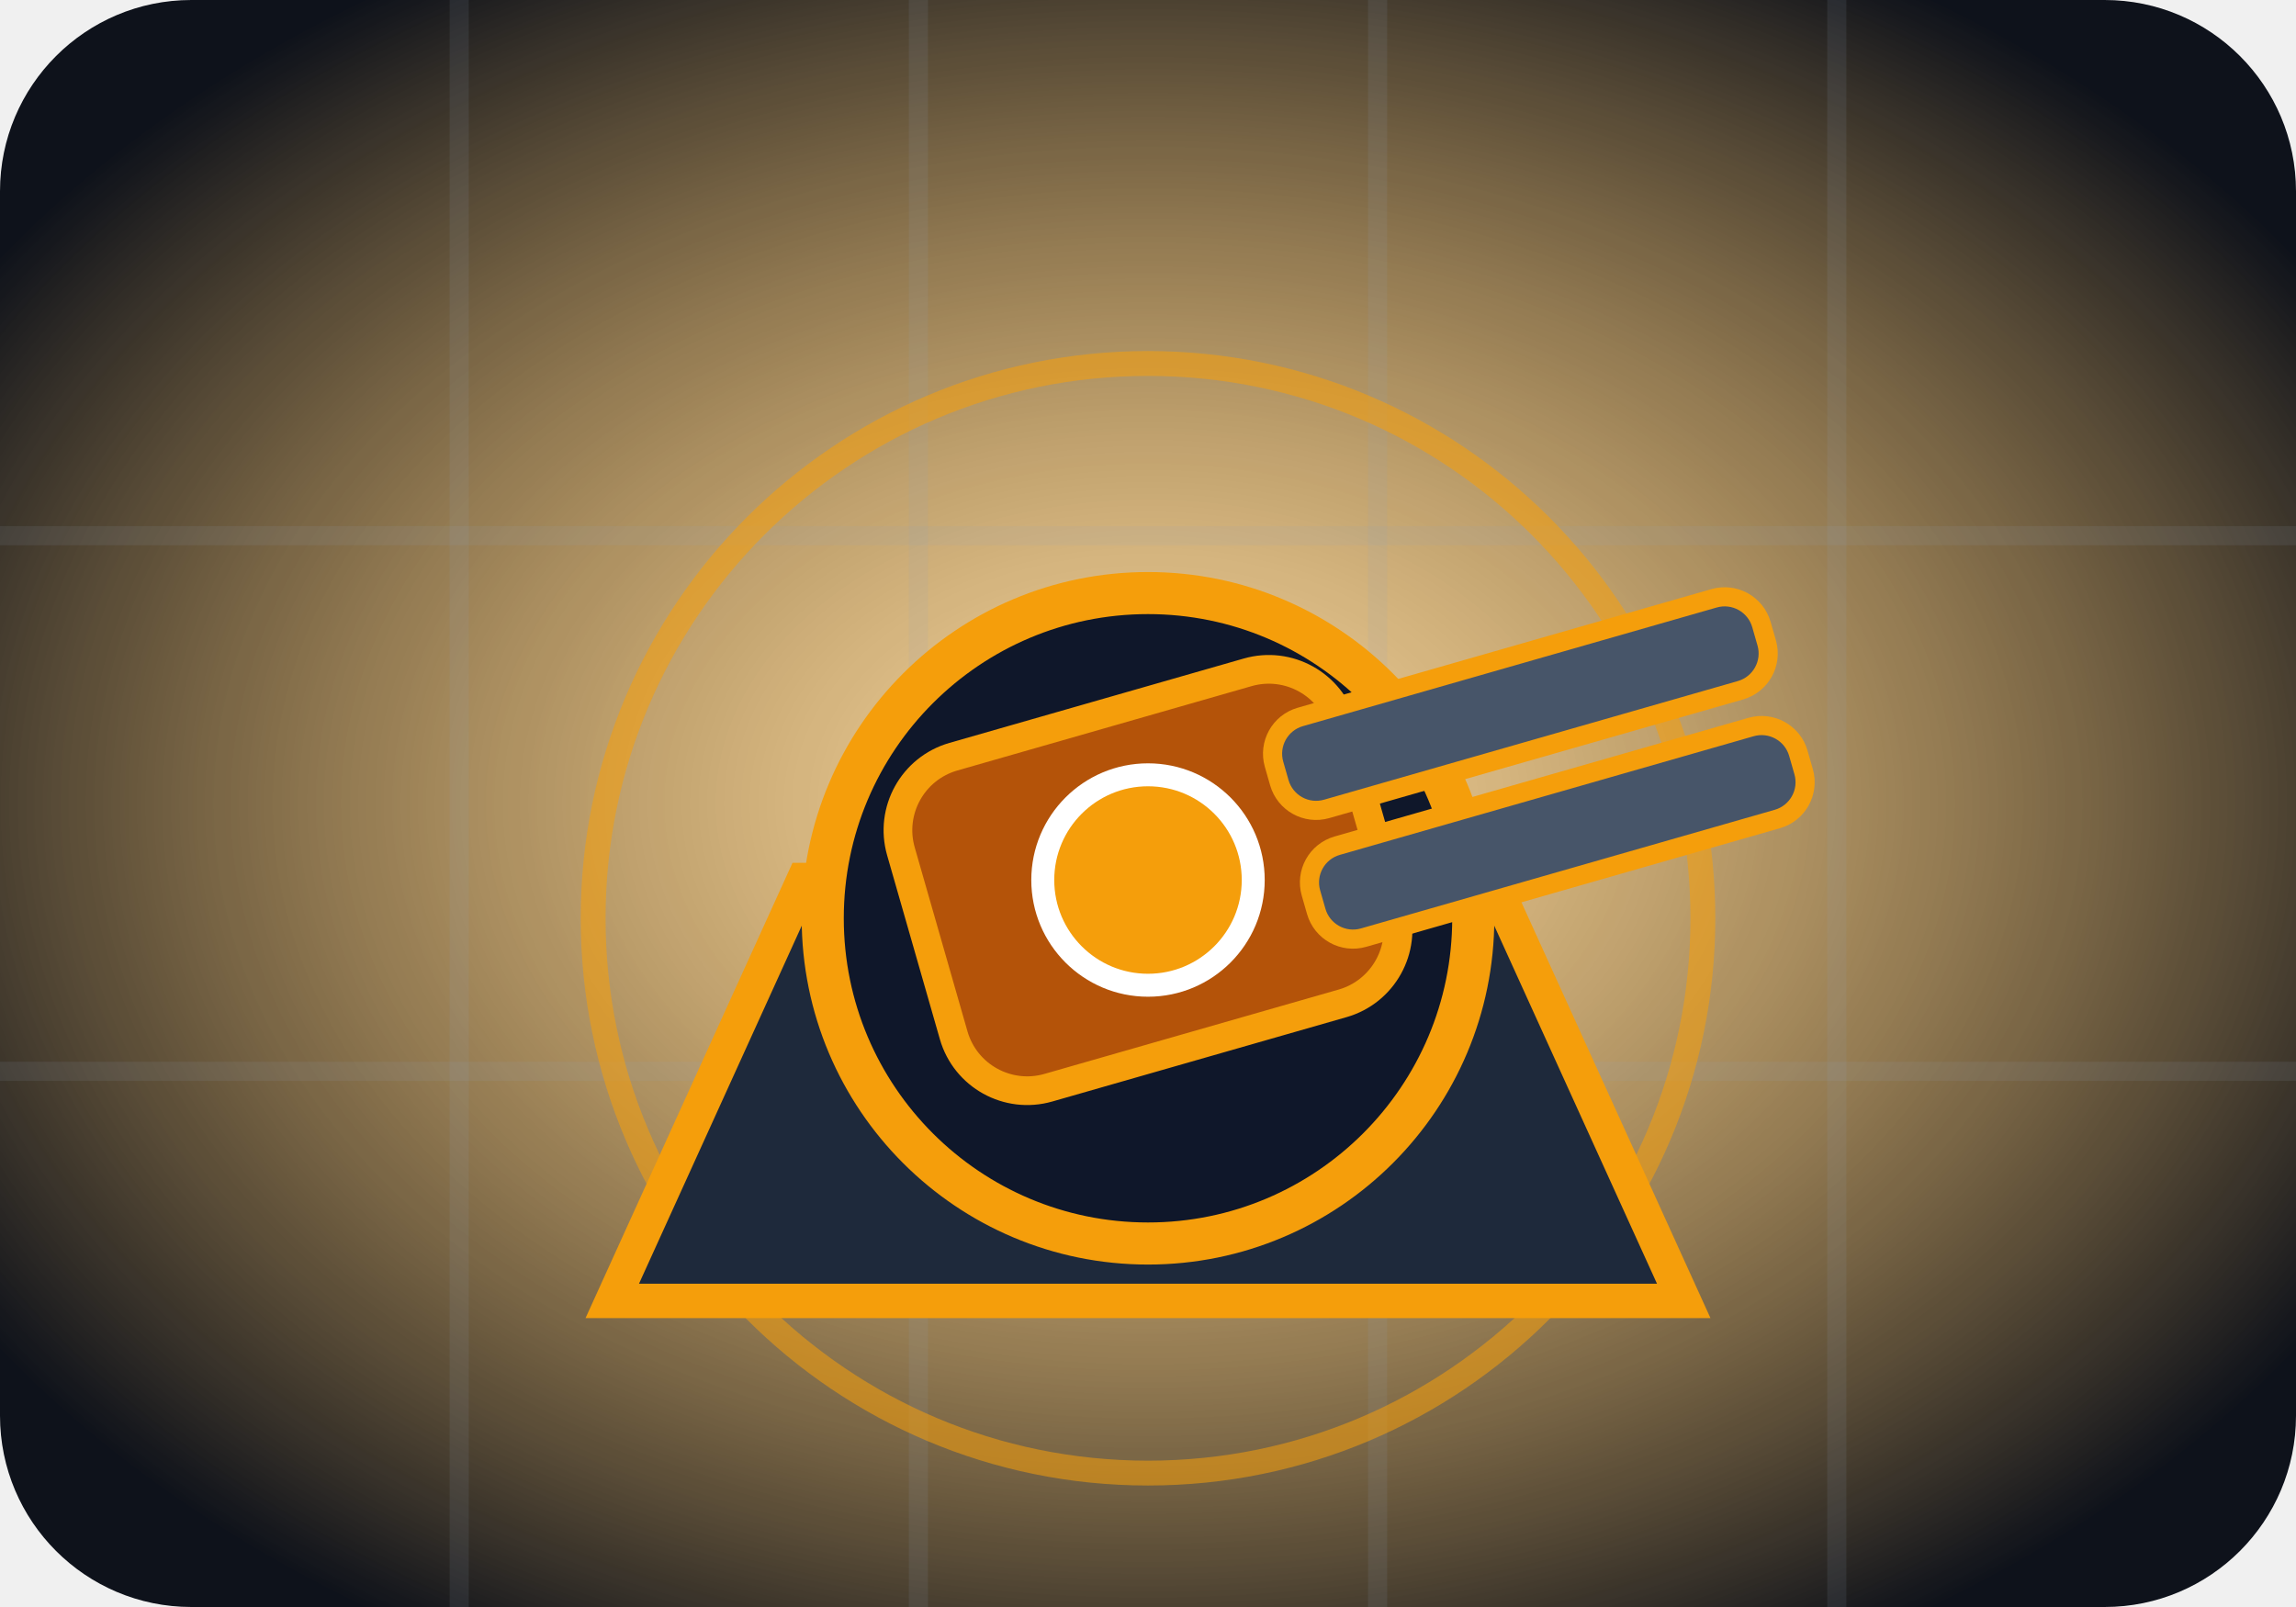
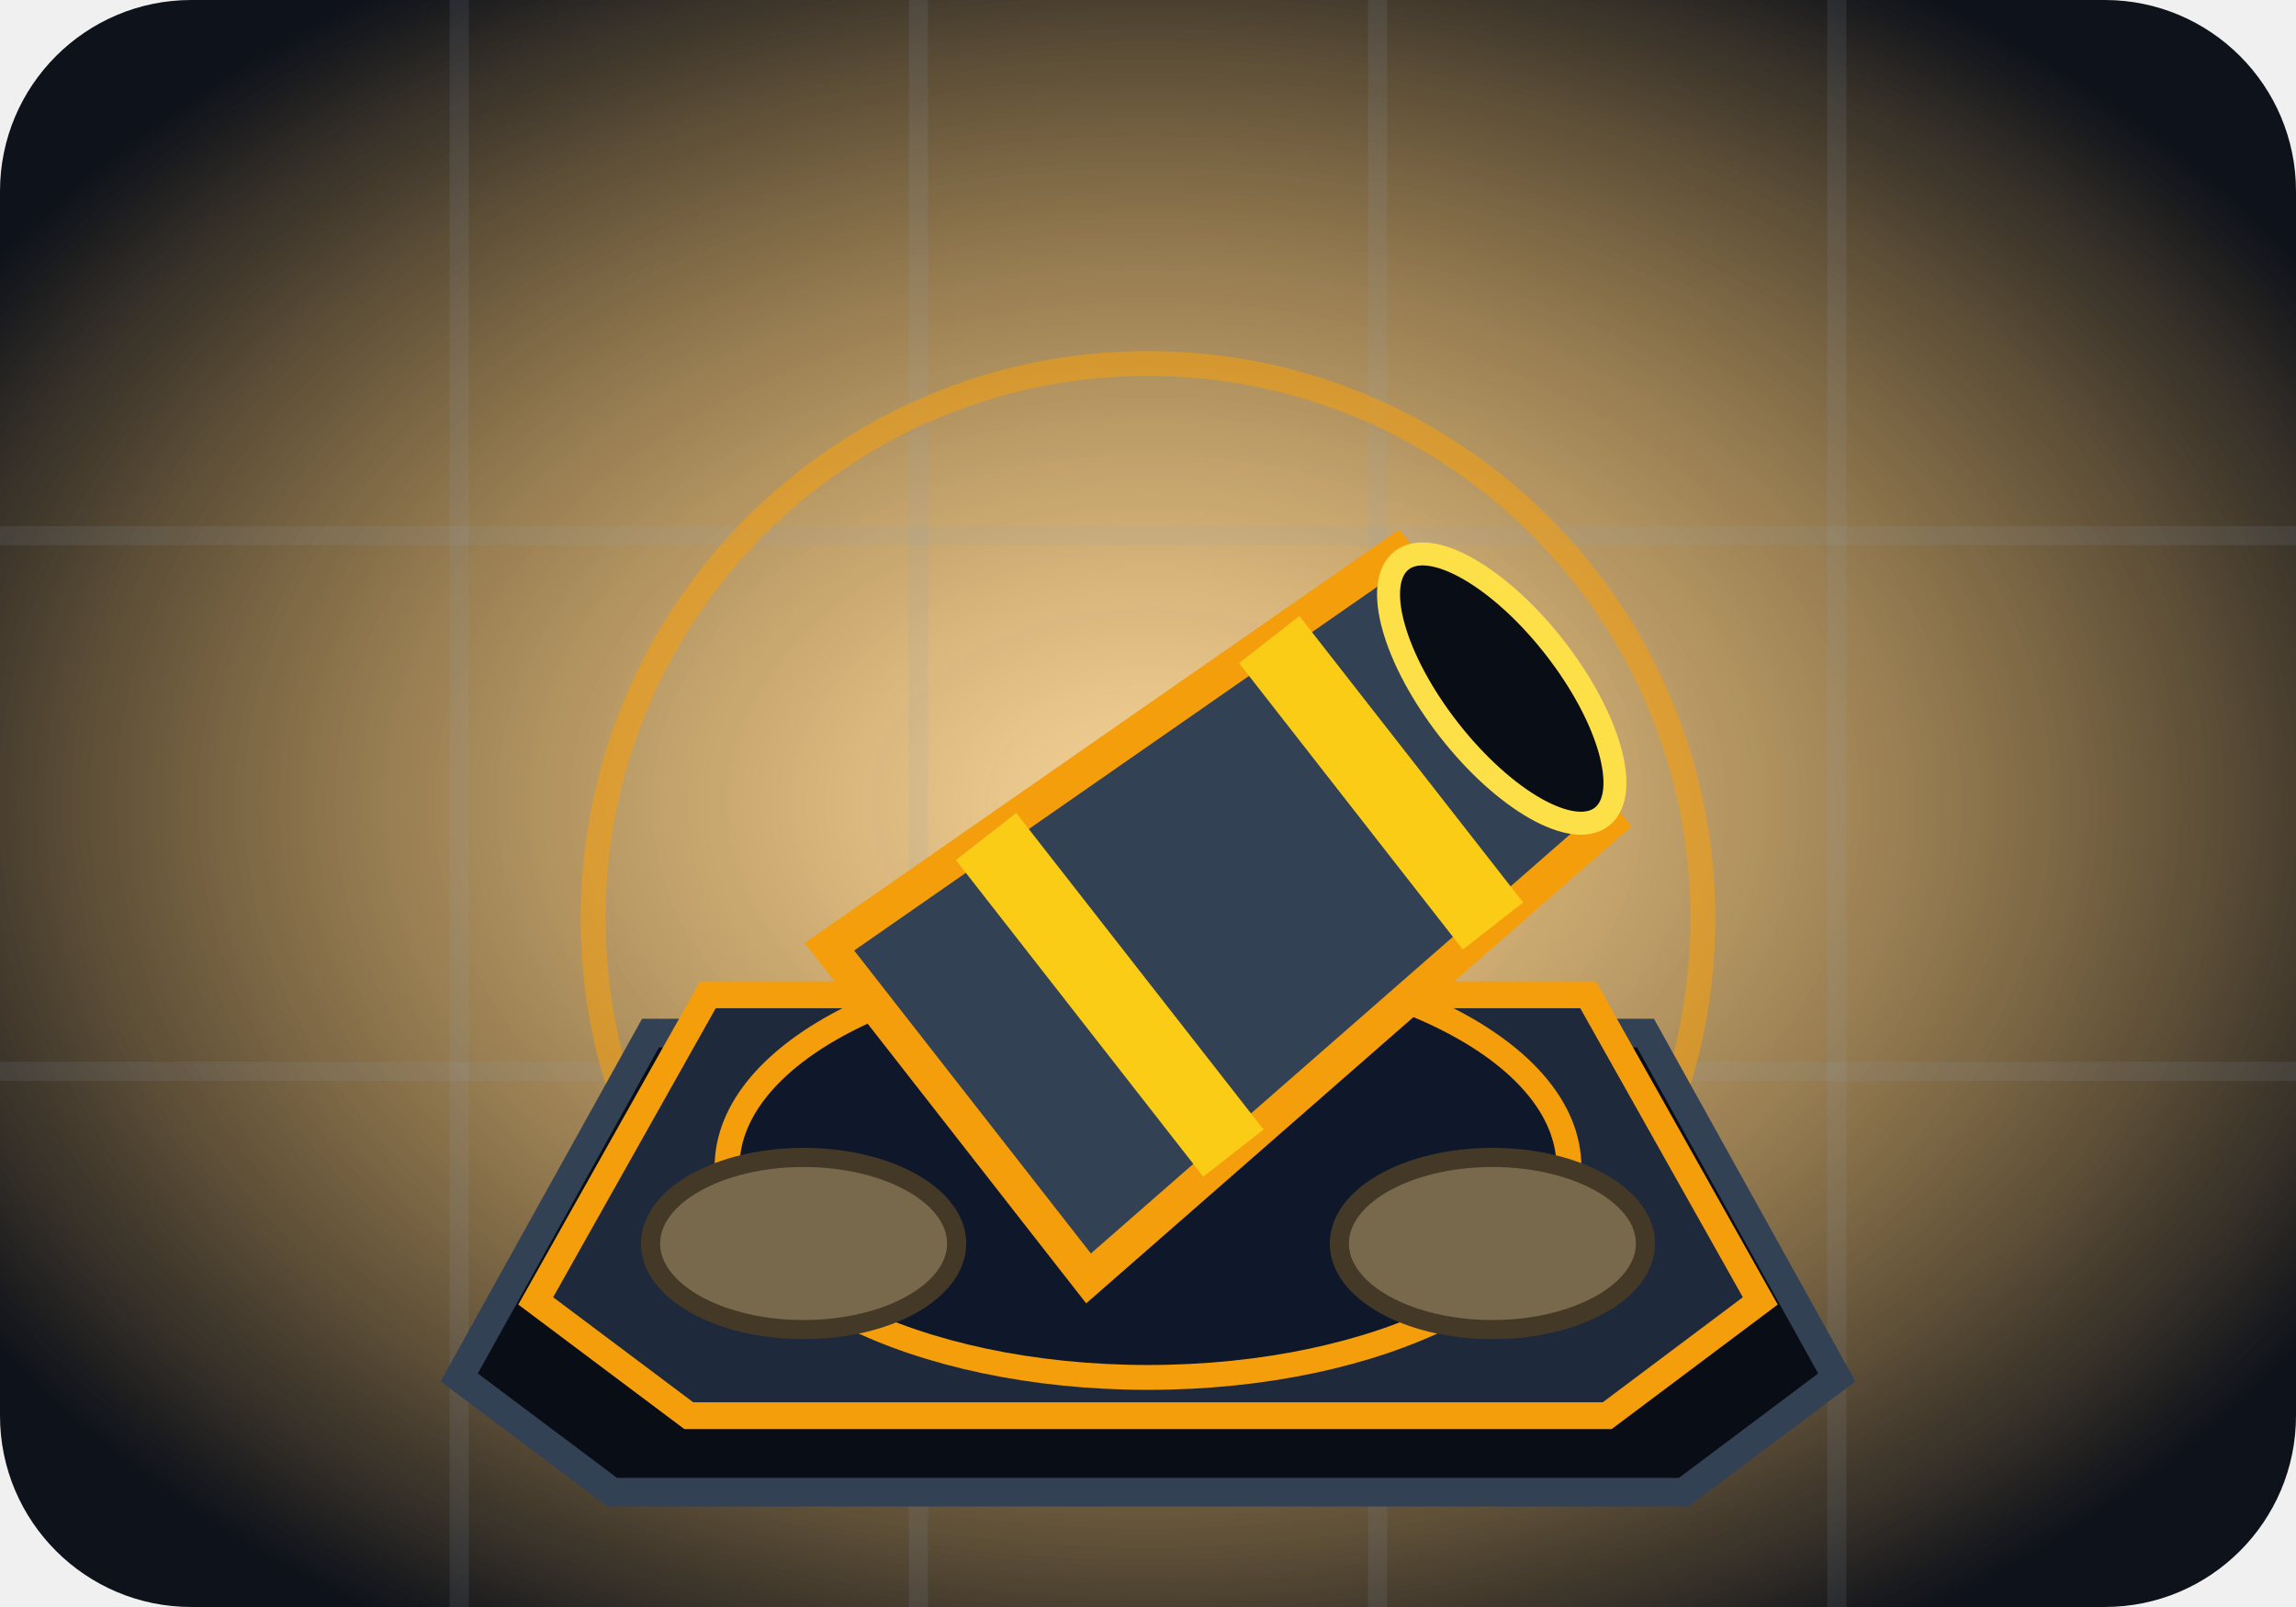
<svg xmlns="http://www.w3.org/2000/svg" viewBox="0 0 120 84" width="120" height="84">
  <defs>
    <radialGradient id="bg_mortar_1" cx="50%" cy="50%" r="60%">
-       <stop offset="0%" stop-color="#f59e0b" stop-opacity="0.34" />
+       <stop offset="0%" stop-color="#f59e0b" stop-opacity="0.38" />
      <stop offset="100%" stop-color="#090d16" stop-opacity="0.98" />
    </radialGradient>
  </defs>
  <rect width="120" height="84" rx="10" fill="url(#bg_mortar_1)" />
  <g stroke="rgba(148,163,184,0.12)" stroke-width="1">
    <line x1="24" y1="0" x2="24" y2="84" />
    <line x1="48" y1="0" x2="48" y2="84" />
    <line x1="72" y1="0" x2="72" y2="84" />
    <line x1="96" y1="0" x2="96" y2="84" />
    <line x1="0" y1="28" x2="120" y2="28" />
    <line x1="0" y1="56" x2="120" y2="56" />
  </g>
  <circle cx="60" cy="48" r="29" fill="none" stroke="#f59e0b" stroke-width="1.3" stroke-opacity="0.55" stroke-dasharray="none" />
-   <polygon points="32,68 42,46 78,46 88,68" fill="#1e293b" stroke="#f59e0b" stroke-width="1.8" />
-   <circle cx="60" cy="48" r="17" fill="#0f172a" stroke="#f59e0b" stroke-width="2.2" />
-   <g transform="translate(60,46) rotate(-16)">
-     <rect x="-12" y="-9" width="24" height="18" rx="4" fill="#b45309" stroke="#f59e0b" stroke-width="1.5" />
-     <rect x="8" y="-6" width="26.5" height="5" rx="2" fill="#475569" stroke="#f59e0b" stroke-width="1" />
-     <rect x="8" y="1" width="26.5" height="5" rx="2" fill="#475569" stroke="#f59e0b" stroke-width="1" />
+   <polygon points="24,72 34,54 86,54 96,72 88,78 32,78" fill="#090d16" stroke="#334155" stroke-width="1.5" />
+   <polygon points="28,68 37,52 83,52 92,68 84,74 36,74" fill="#1e293b" stroke="#f59e0b" stroke-width="1.4" />
+   <ellipse cx="60" cy="61" rx="22" ry="11" fill="#0f172a" stroke="#f59e0b" stroke-width="1.3" />
+   <ellipse cx="42" cy="65" rx="8" ry="4.5" fill="#78684c" stroke="#443826" stroke-width="1" />
+   <ellipse cx="78" cy="65" rx="8" ry="4.5" fill="#78684c" stroke="#443826" stroke-width="1" />
+   <g transform="translate(58,52) rotate(-38)">
+     <polygon points="-10,-11 26,-9 26,9 -10,11" fill="#334155" stroke="#f59e0b" stroke-width="1.8" />
+     <rect x="-2" y="-10.5" width="4" height="21" fill="#facc15" />
+     <rect x="16" y="-9.5" width="4" height="19" fill="#facc15" />
+     <ellipse cx="26" cy="0" rx="3.5" ry="8.5" fill="#090d16" stroke="#fde047" stroke-width="1.2" />
  </g>
-   <circle cx="60" cy="46" r="5.5" fill="#f59e0b" stroke="#ffffff" stroke-width="1.2" />
</svg>
